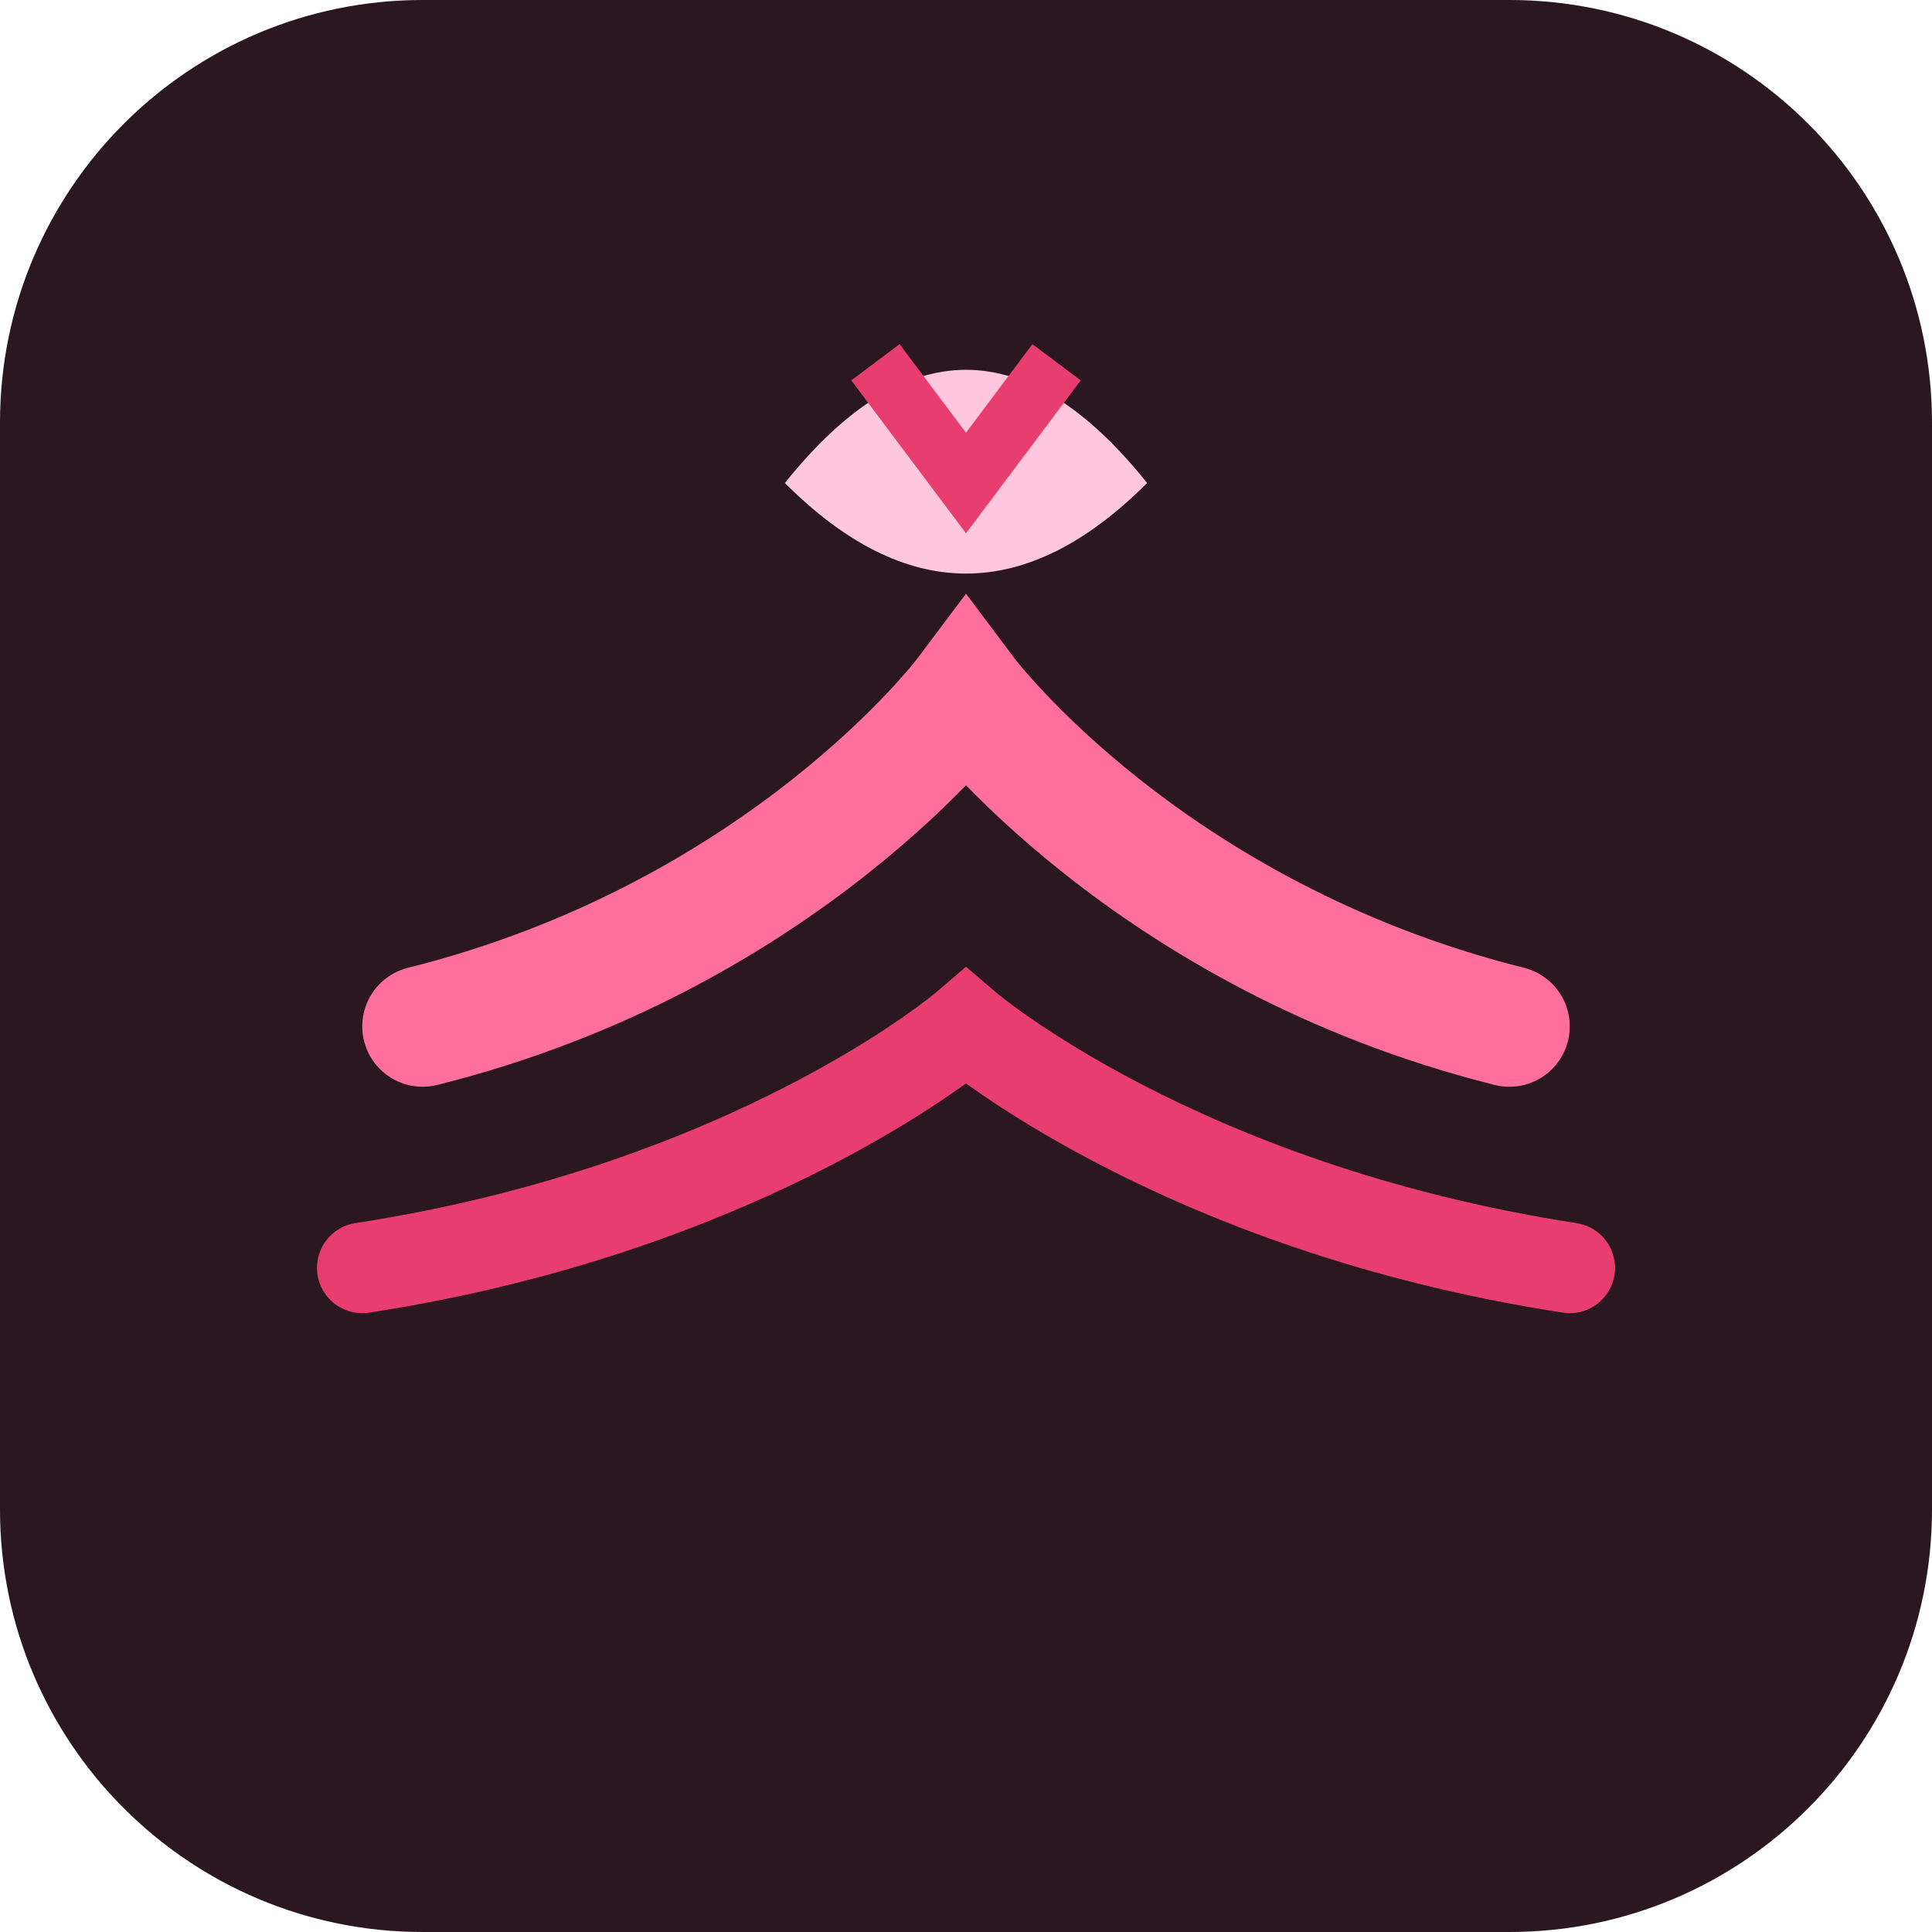
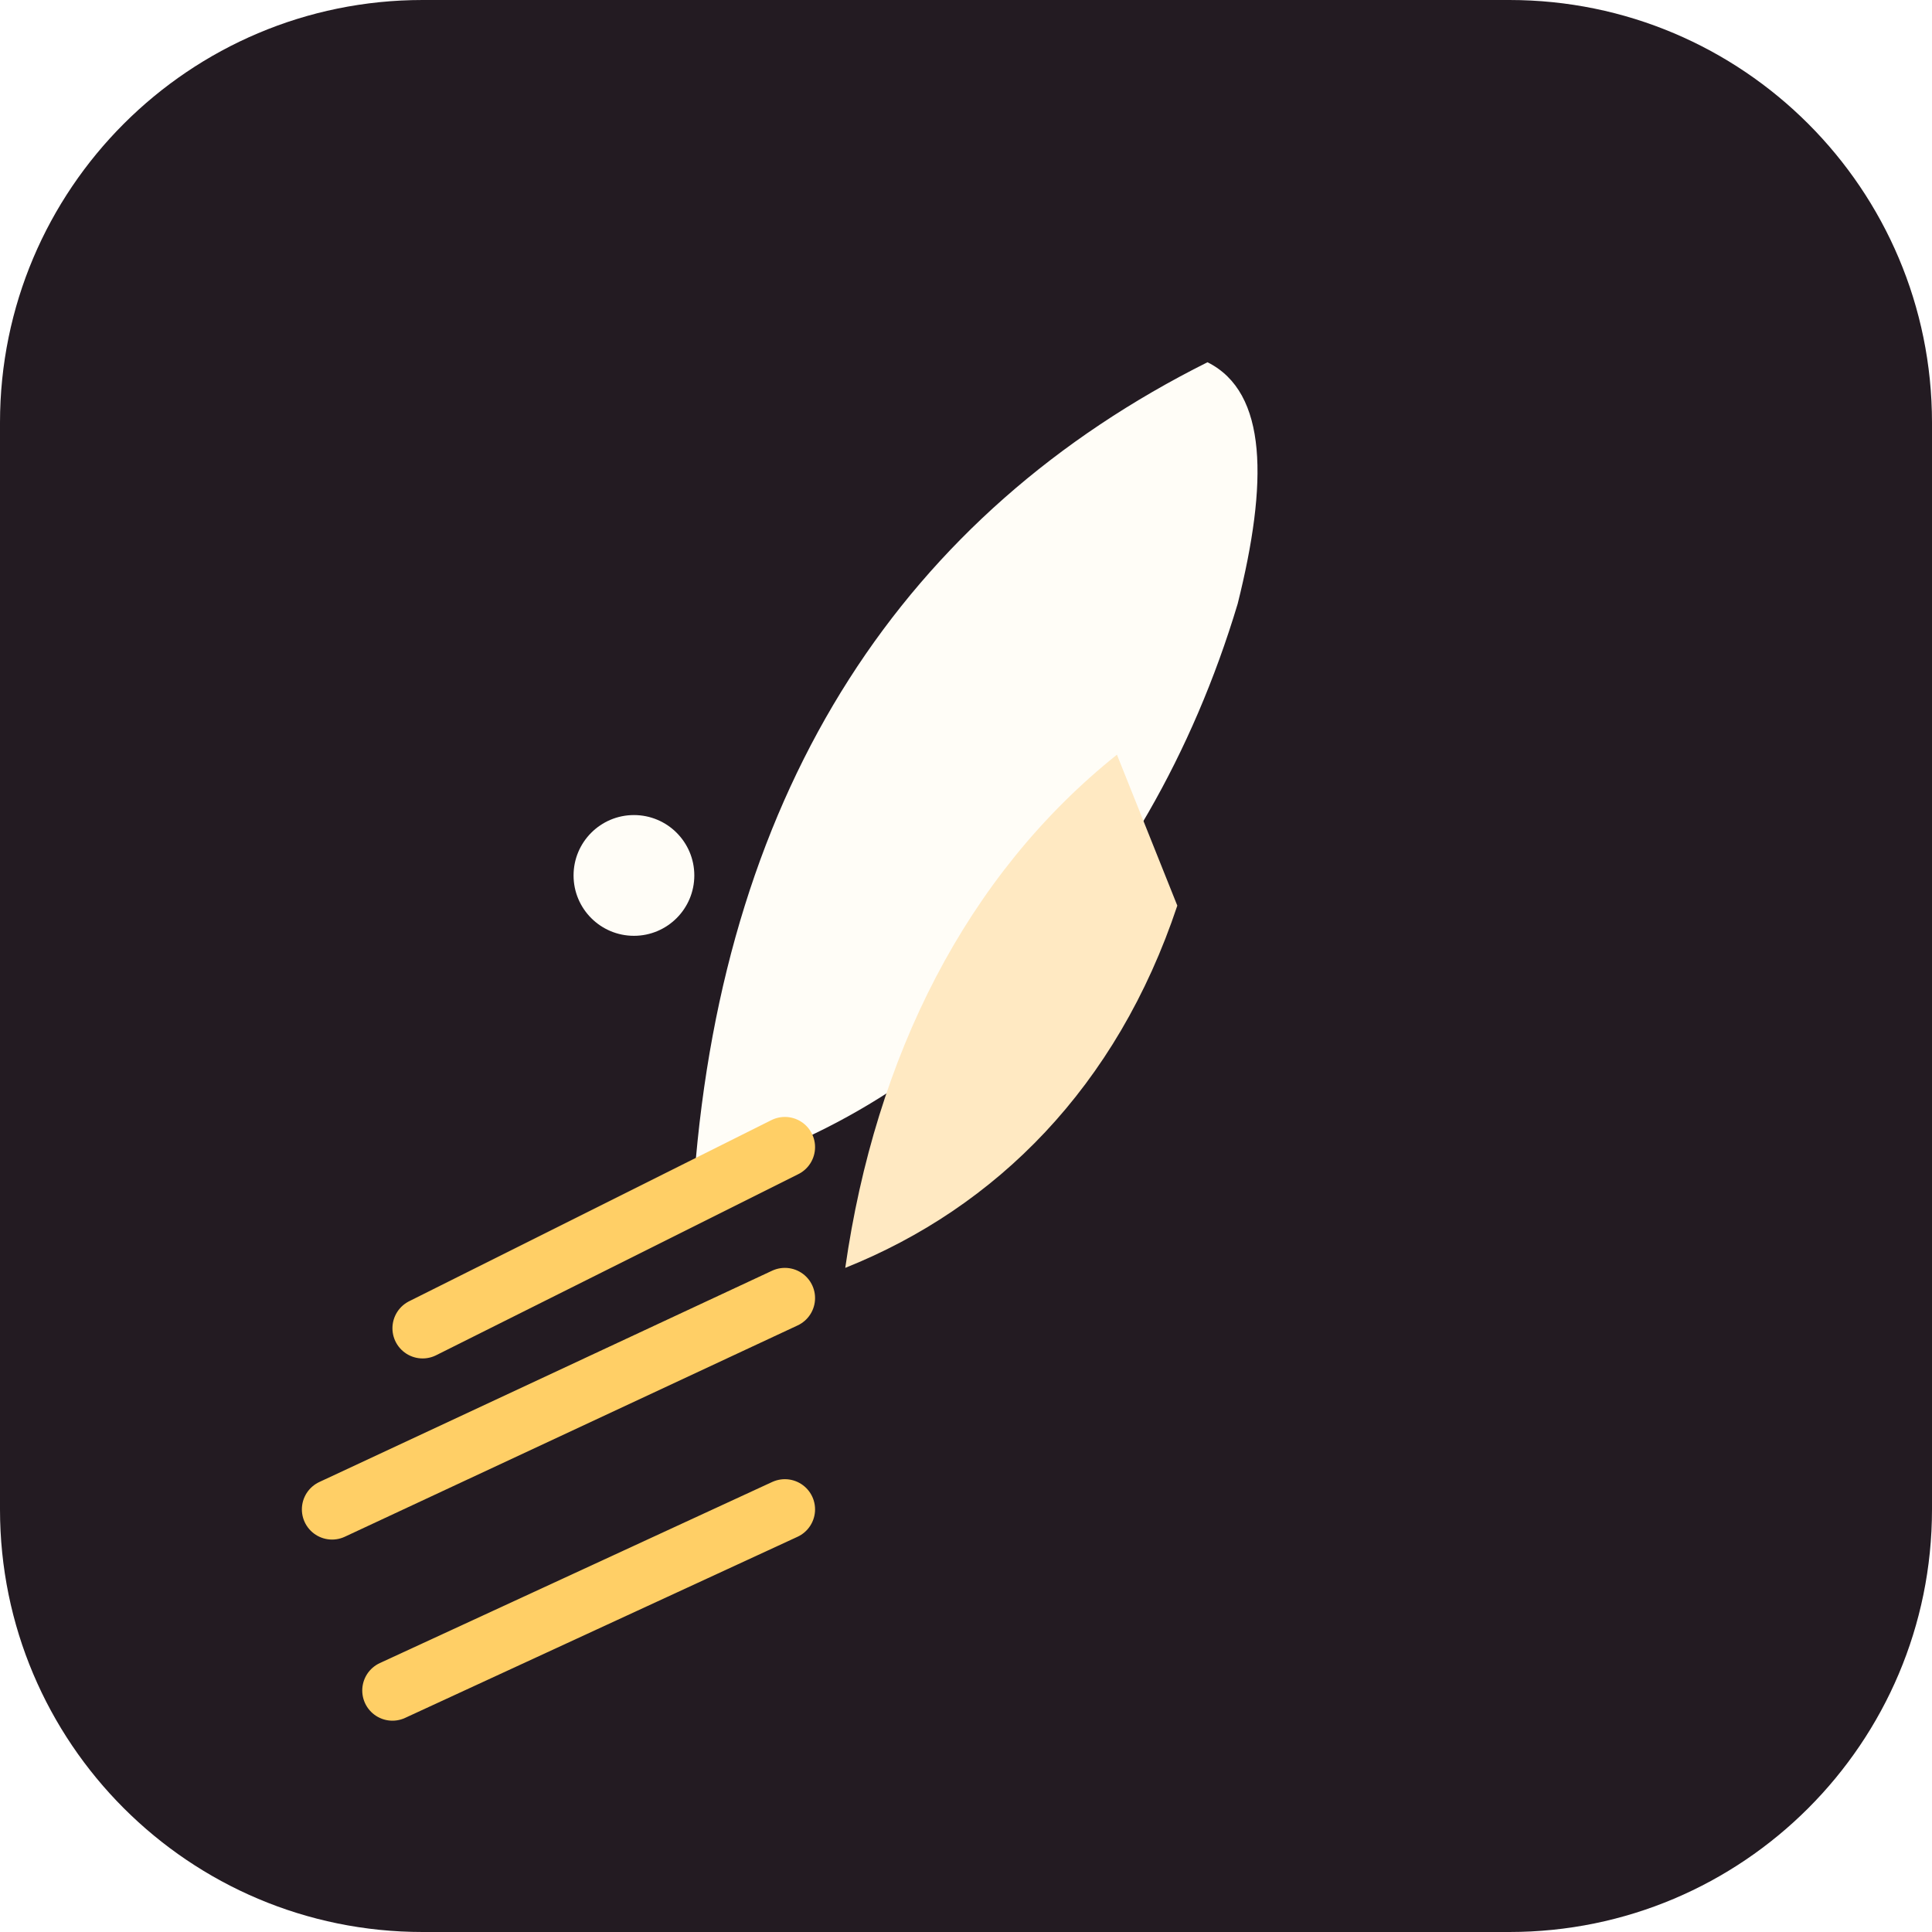
<svg xmlns="http://www.w3.org/2000/svg" viewBox="0 0 64 64">
-   <rect width="64" height="64" rx="14" fill="#2a1720" />
-   <path d="M14 34c12-3 18-11 18-11s6 8 18 11" stroke="#ff6f9e" stroke-width="4" fill="none" stroke-linecap="round" />
-   <path d="M12 42c13-2 20-8 20-8s7 6 20 8" stroke="#e83e6f" stroke-width="3" fill="none" stroke-linecap="round" />
-   <path d="M26 16c4-5 8-5 12 0-4 4-8 4-12 0z" fill="#ffc7dd" />
-   <path d="M29 12l3 4 3-4" stroke="#e83e6f" stroke-width="2" fill="none" />
+   <rect width="64" height="64" rx="14" fill="#231b22" />
+   <path d="M40 12c-10 5-16 14-17 27 8-2 15-9 18-19 1-4 1-7-1-8z" fill="#fffdf7" />
+   <path d="M37 25c-5 4-8 10-9 17 5-2 9-6 11-12" fill="#ffe9c2" />
+   <path d="M14 44l12-6M11 50l15-7M13 56l13-6" stroke="#ffcf66" stroke-width="2" stroke-linecap="round" />
+   <circle cx="21" cy="29" r="2" fill="#fffdf7" />
</svg>
